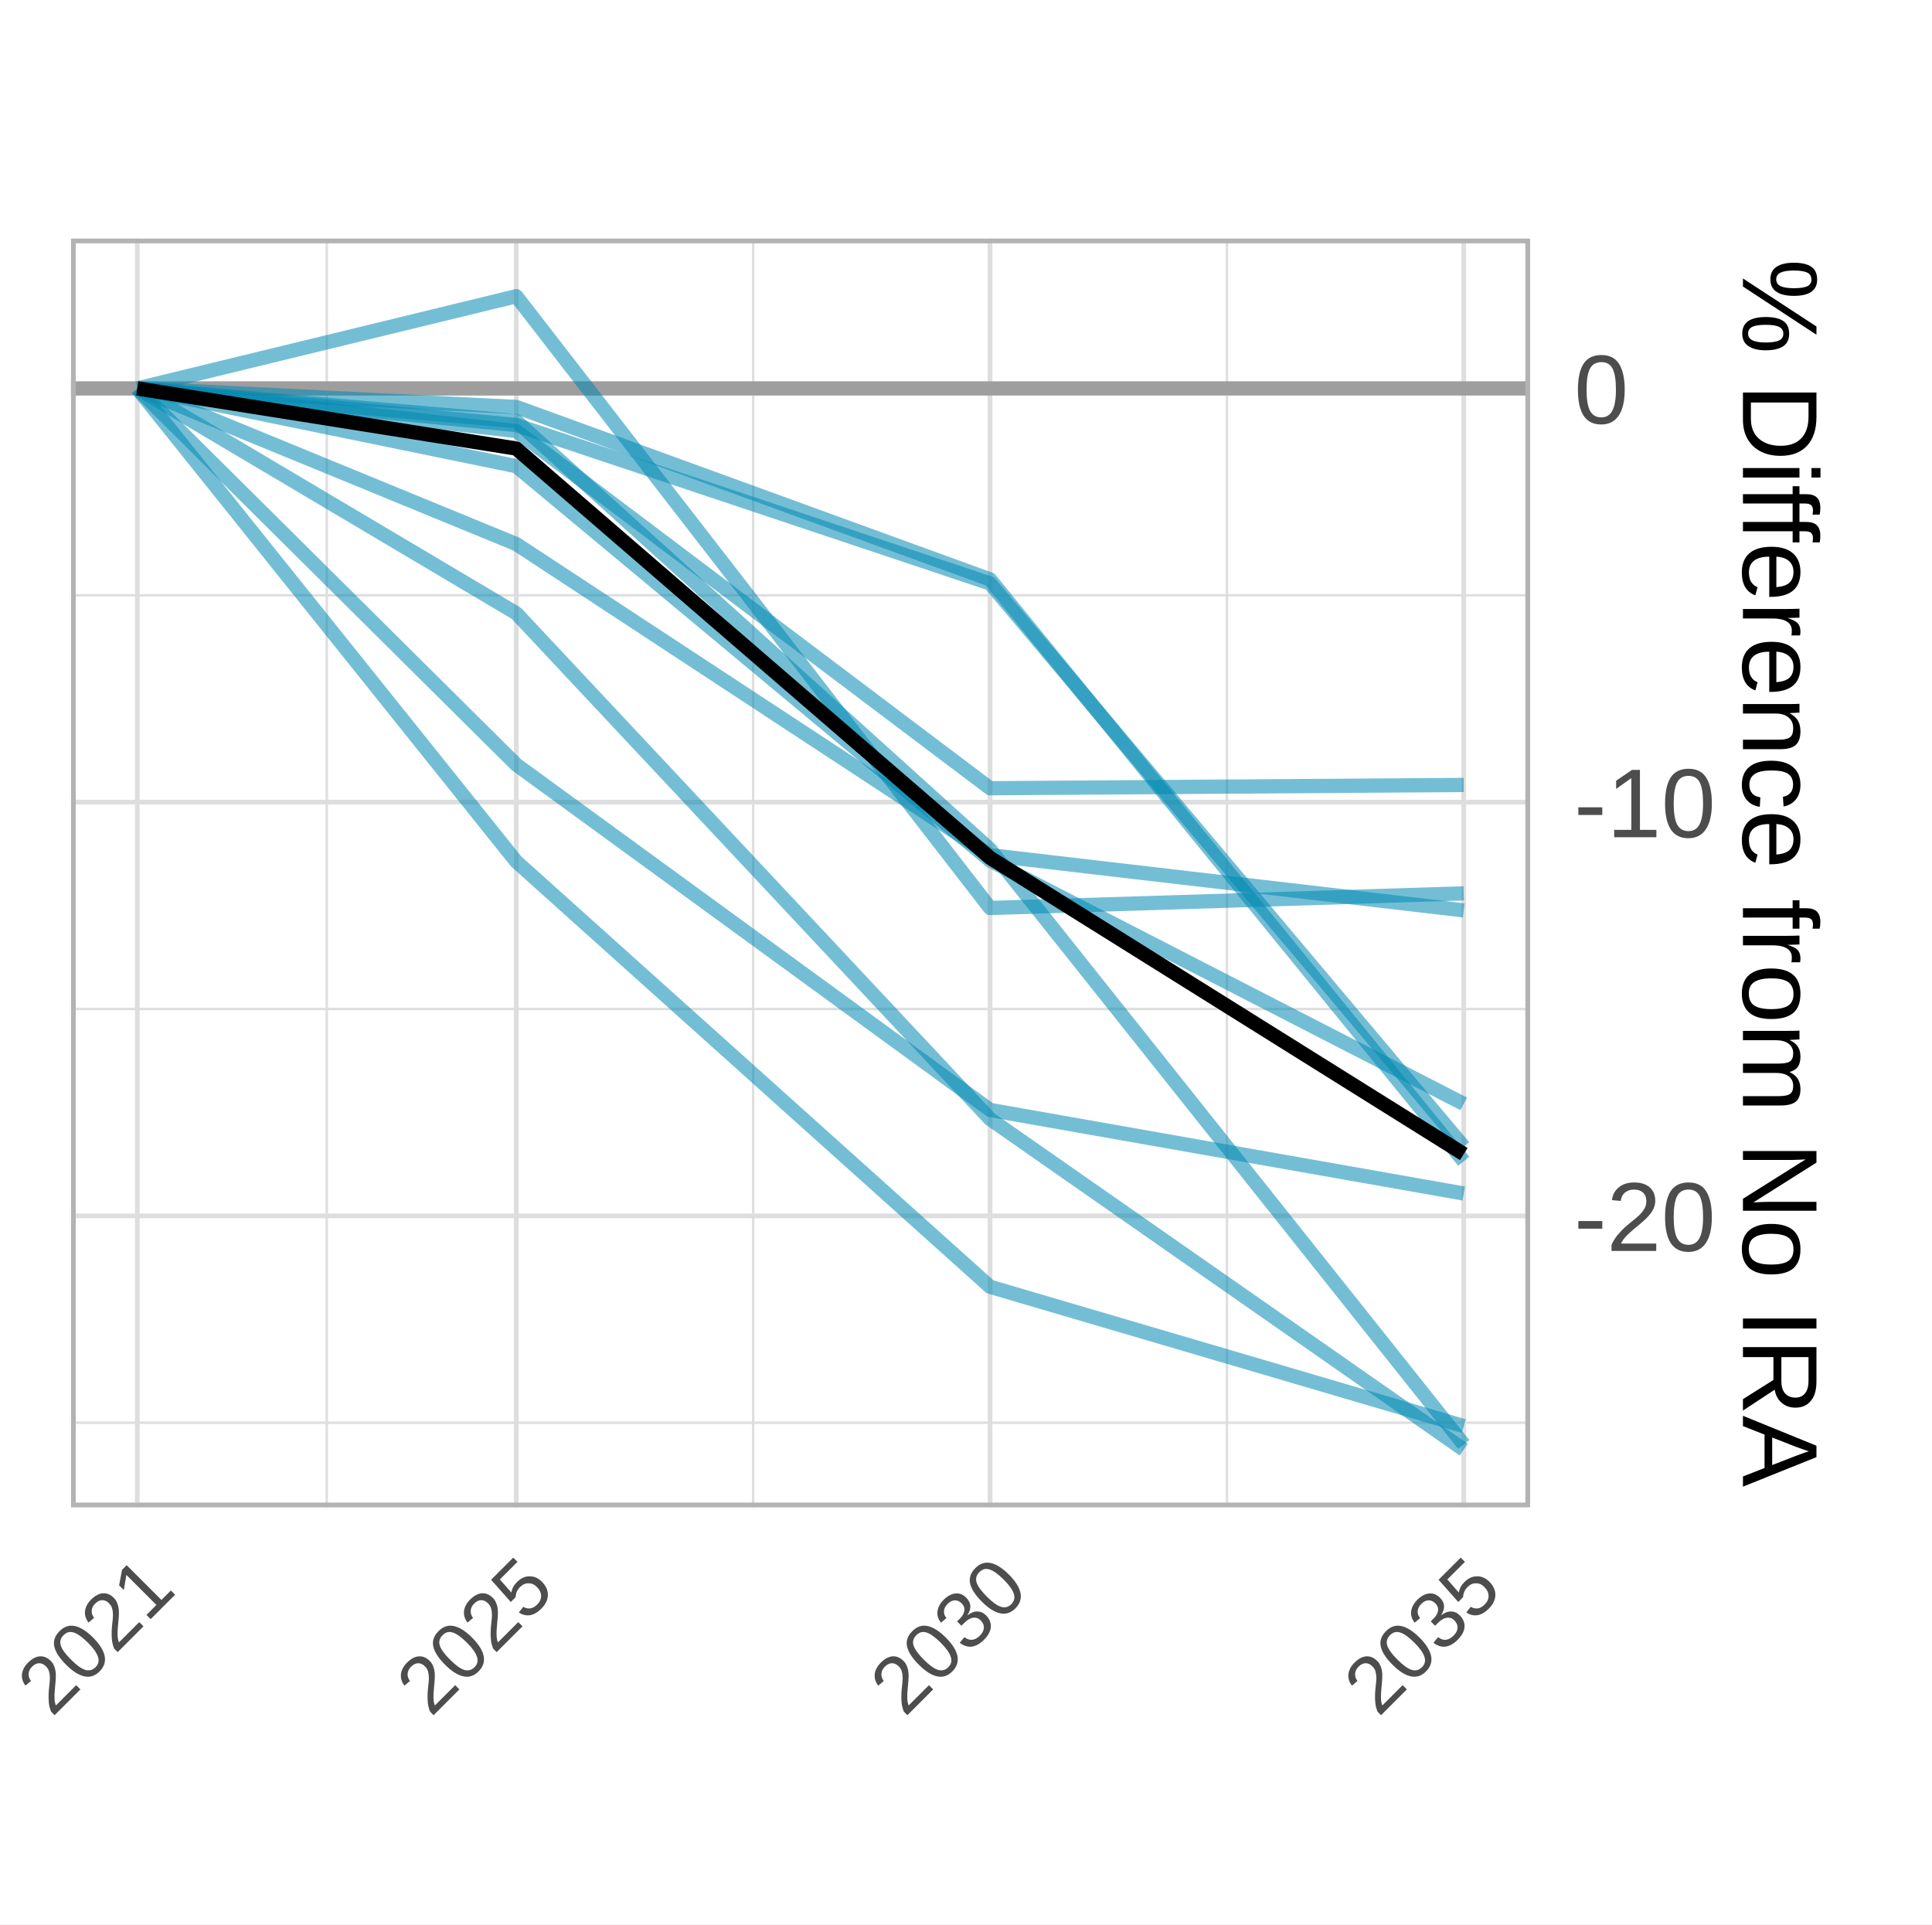
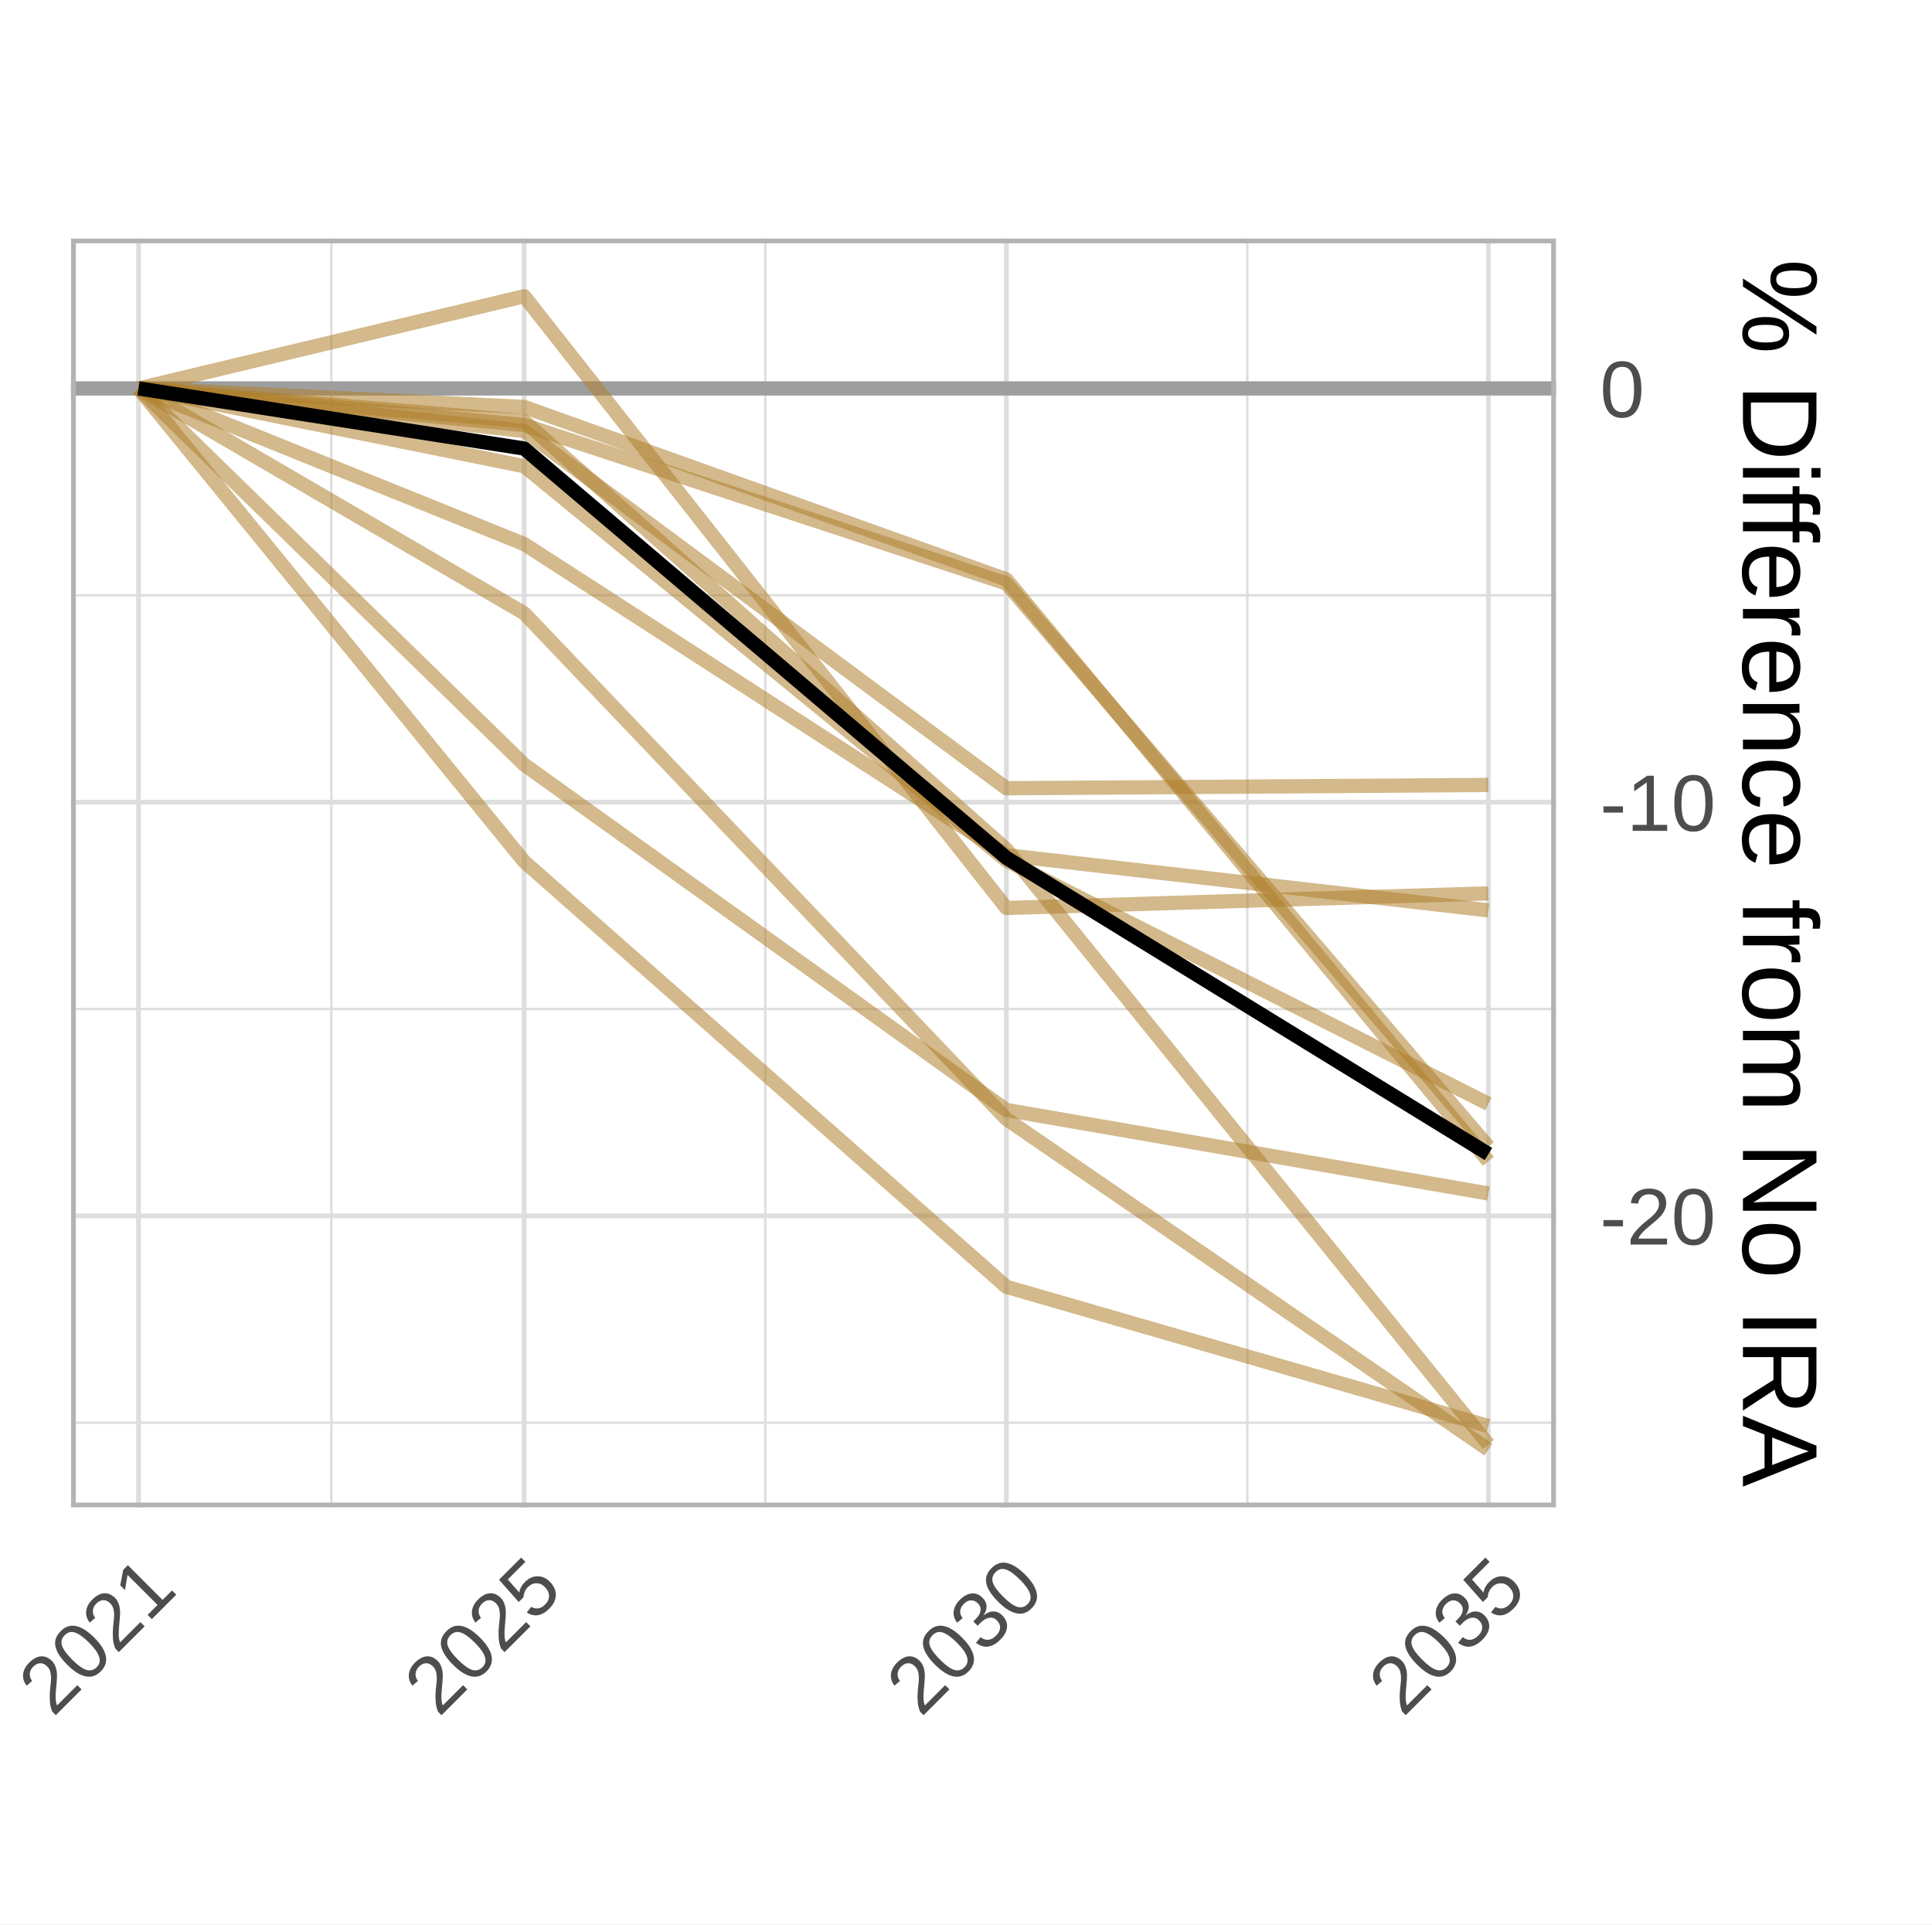
<svg xmlns="http://www.w3.org/2000/svg" class="svglite" width="216.86pt" height="216.00pt" viewBox="0 0 216.86 216.00">
  <defs>
    <style type="text/css">
    .svglite line, .svglite polyline, .svglite polygon, .svglite path, .svglite rect, .svglite circle {
      fill: none;
      stroke: #000000;
      stroke-linecap: round;
      stroke-linejoin: round;
      stroke-miterlimit: 10.00;
    }
    .svglite text {
      white-space: pre;
    }
  </style>
  </defs>
  <rect width="100%" height="100%" style="stroke: none; fill: #FFFFFF;" />
  <defs>
    <clipPath id="cpMC4wMHwyMTYuODZ8MC4wMHwyMTYuMDA=">
      <rect x="0.00" y="0.00" width="216.86" height="216.00" />
    </clipPath>
  </defs>
  <g clip-path="url(#cpMC4wMHwyMTYuODZ8MC4wMHwyMTYuMDA=)">
-     <rect x="0" y="0" width="216.86" height="216.00" style="stroke-width: 1.07; stroke: #FFFFFF; fill: #FFFFFF;" />
+     <rect x="-0" y="0" width="216.86" height="216.00" style="stroke-width: 1.07; stroke: #FFFFFF; fill: #FFFFFF;" />
  </g>
  <defs>
-     <clipPath id="cpNy45N3wxNzEuNzV8MjYuNzh8MTY5LjIw">
-       <rect x="7.97" y="26.78" width="163.78" height="142.42" />
+     <clipPath id="cpNy45N3wxNzQuNjV8MjYuNzh8MTY5LjIw">
+       <rect x="7.97" y="26.78" width="166.68" height="142.42" />
    </clipPath>
  </defs>
-   <g clip-path="url(#cpNy45N3wxNzEuNzV8MjYuNzh8MTY5LjIw)">
-     <rect x="7.97" y="26.78" width="163.78" height="142.42" style="stroke-width: 1.07; stroke: none; fill: #FFFFFF;" />
-     <polyline points="7.97,159.70 171.75,159.70 " style="stroke-width: 0.27; stroke: #DEDEDE; stroke-linecap: butt;" />
-     <polyline points="7.97,113.26 171.75,113.26 " style="stroke-width: 0.27; stroke: #DEDEDE; stroke-linecap: butt;" />
-     <polyline points="7.97,66.82 171.75,66.82 " style="stroke-width: 0.27; stroke: #DEDEDE; stroke-linecap: butt;" />
-     <polyline points="36.68,169.20 36.68,26.78 " style="stroke-width: 0.27; stroke: #DEDEDE; stroke-linecap: butt;" />
-     <polyline points="84.54,169.20 84.54,26.78 " style="stroke-width: 0.27; stroke: #DEDEDE; stroke-linecap: butt;" />
-     <polyline points="137.72,169.20 137.72,26.78 " style="stroke-width: 0.27; stroke: #DEDEDE; stroke-linecap: butt;" />
-     <polyline points="7.97,136.48 171.75,136.48 " style="stroke-width: 0.53; stroke: #DEDEDE; stroke-linecap: butt;" />
-     <polyline points="7.97,90.04 171.75,90.04 " style="stroke-width: 0.53; stroke: #DEDEDE; stroke-linecap: butt;" />
-     <polyline points="7.97,43.60 171.75,43.60 " style="stroke-width: 0.53; stroke: #DEDEDE; stroke-linecap: butt;" />
-     <polyline points="15.41,169.20 15.41,26.78 " style="stroke-width: 0.53; stroke: #DEDEDE; stroke-linecap: butt;" />
-     <polyline points="57.95,169.20 57.95,26.78 " style="stroke-width: 0.53; stroke: #DEDEDE; stroke-linecap: butt;" />
-     <polyline points="111.13,169.20 111.13,26.78 " style="stroke-width: 0.53; stroke: #DEDEDE; stroke-linecap: butt;" />
-     <polyline points="164.30,169.20 164.30,26.78 " style="stroke-width: 0.53; stroke: #DEDEDE; stroke-linecap: butt;" />
-     <line x1="7.97" y1="43.60" x2="171.75" y2="43.60" style="stroke-width: 1.60; stroke: #9E9E9E; stroke-linecap: butt;" />
-     <polyline points="15.41,43.60 57.95,85.83 111.13,124.59 164.30,133.97 " style="stroke-width: 1.60; stroke: #0388B3; stroke-opacity: 0.55; stroke-linecap: butt;" />
-     <polyline points="15.41,43.60 57.95,68.84 111.13,125.61 164.30,162.72 " style="stroke-width: 1.60; stroke: #0388B3; stroke-opacity: 0.55; stroke-linecap: butt;" />
-     <polyline points="15.41,43.60 57.95,96.71 111.13,144.44 164.30,160.08 " style="stroke-width: 1.60; stroke: #0388B3; stroke-opacity: 0.55; stroke-linecap: butt;" />
-     <polyline points="15.41,43.60 57.95,61.07 111.13,95.99 164.30,102.19 " style="stroke-width: 1.60; stroke: #0388B3; stroke-opacity: 0.55; stroke-linecap: butt;" />
-     <polyline points="15.41,43.60 57.95,45.68 111.13,65.04 164.30,130.35 " style="stroke-width: 1.60; stroke: #0388B3; stroke-opacity: 0.55; stroke-linecap: butt;" />
-     <polyline points="15.41,43.60 57.95,33.25 111.13,101.92 164.30,100.28 " style="stroke-width: 1.60; stroke: #0388B3; stroke-opacity: 0.55; stroke-linecap: butt;" />
-     <polyline points="15.41,43.60 57.95,52.33 111.13,96.59 164.30,123.91 " style="stroke-width: 1.60; stroke: #0388B3; stroke-opacity: 0.55; stroke-linecap: butt;" />
-     <polyline points="15.41,43.60 57.95,47.71 111.13,65.49 164.30,128.72 " style="stroke-width: 1.60; stroke: #0388B3; stroke-opacity: 0.55; stroke-linecap: butt;" />
-     <polyline points="15.41,43.60 57.95,47.27 111.13,95.34 164.30,162.14 " style="stroke-width: 1.60; stroke: #0388B3; stroke-opacity: 0.55; stroke-linecap: butt;" />
-     <polyline points="15.41,43.60 57.95,48.38 111.13,88.48 164.30,88.11 " style="stroke-width: 1.60; stroke: #0388B3; stroke-opacity: 0.55; stroke-linecap: butt;" />
-     <polyline points="15.41,43.60 57.95,50.35 111.13,96.29 164.30,129.54 " style="stroke-width: 1.60; stroke-linecap: butt;" />
-     <rect x="7.97" y="26.78" width="163.78" height="142.42" style="stroke-width: 1.07; stroke: #B3B3B3;" />
+   <g clip-path="url(#cpNy45N3wxNzQuNjV8MjYuNzh8MTY5LjIw)">
+     <rect x="7.97" y="26.78" width="166.68" height="142.42" style="stroke-width: 1.07; stroke: none; fill: #FFFFFF;" />
+     <polyline points="7.97,159.70 174.65,159.70 " style="stroke-width: 0.27; stroke: #DEDEDE; stroke-linecap: butt;" />
+     <polyline points="7.97,113.26 174.65,113.26 " style="stroke-width: 0.27; stroke: #DEDEDE; stroke-linecap: butt;" />
+     <polyline points="7.97,66.82 174.65,66.82 " style="stroke-width: 0.27; stroke: #DEDEDE; stroke-linecap: butt;" />
+     <polyline points="37.19,169.20 37.19,26.78 " style="stroke-width: 0.27; stroke: #DEDEDE; stroke-linecap: butt;" />
+     <polyline points="85.90,169.20 85.90,26.78 " style="stroke-width: 0.27; stroke: #DEDEDE; stroke-linecap: butt;" />
+     <polyline points="140.01,169.20 140.01,26.78 " style="stroke-width: 0.27; stroke: #DEDEDE; stroke-linecap: butt;" />
+     <polyline points="7.97,136.48 174.65,136.48 " style="stroke-width: 0.53; stroke: #DEDEDE; stroke-linecap: butt;" />
+     <polyline points="7.97,90.04 174.65,90.04 " style="stroke-width: 0.53; stroke: #DEDEDE; stroke-linecap: butt;" />
+     <polyline points="7.97,43.60 174.65,43.60 " style="stroke-width: 0.53; stroke: #DEDEDE; stroke-linecap: butt;" />
+     <polyline points="15.55,169.20 15.55,26.78 " style="stroke-width: 0.53; stroke: #DEDEDE; stroke-linecap: butt;" />
+     <polyline points="58.84,169.20 58.84,26.78 " style="stroke-width: 0.53; stroke: #DEDEDE; stroke-linecap: butt;" />
+     <polyline points="112.96,169.20 112.96,26.78 " style="stroke-width: 0.53; stroke: #DEDEDE; stroke-linecap: butt;" />
+     <polyline points="167.07,169.20 167.07,26.78 " style="stroke-width: 0.53; stroke: #DEDEDE; stroke-linecap: butt;" />
+     <line x1="7.97" y1="43.60" x2="174.65" y2="43.60" style="stroke-width: 1.60; stroke: #9E9E9E; stroke-linecap: butt;" />
+     <polyline points="15.55,43.60 58.84,85.83 112.96,124.59 167.07,133.97 " style="stroke-width: 1.60; stroke: #AE7F2C; stroke-opacity: 0.55; stroke-linecap: butt;" />
+     <polyline points="15.55,43.60 58.84,68.84 112.96,125.61 167.07,162.72 " style="stroke-width: 1.60; stroke: #AE7F2C; stroke-opacity: 0.55; stroke-linecap: butt;" />
+     <polyline points="15.55,43.60 58.84,96.71 112.96,144.44 167.07,160.08 " style="stroke-width: 1.60; stroke: #AE7F2C; stroke-opacity: 0.55; stroke-linecap: butt;" />
+     <polyline points="15.55,43.60 58.84,61.07 112.96,95.99 167.07,102.19 " style="stroke-width: 1.60; stroke: #AE7F2C; stroke-opacity: 0.55; stroke-linecap: butt;" />
+     <polyline points="15.55,43.60 58.84,45.68 112.96,65.04 167.07,130.35 " style="stroke-width: 1.60; stroke: #AE7F2C; stroke-opacity: 0.55; stroke-linecap: butt;" />
+     <polyline points="15.55,43.60 58.84,33.25 112.96,101.92 167.07,100.28 " style="stroke-width: 1.60; stroke: #AE7F2C; stroke-opacity: 0.55; stroke-linecap: butt;" />
+     <polyline points="15.55,43.60 58.84,52.33 112.96,96.59 167.07,123.91 " style="stroke-width: 1.60; stroke: #AE7F2C; stroke-opacity: 0.55; stroke-linecap: butt;" />
+     <polyline points="15.55,43.60 58.84,47.71 112.96,65.49 167.07,128.72 " style="stroke-width: 1.60; stroke: #AE7F2C; stroke-opacity: 0.55; stroke-linecap: butt;" />
+     <polyline points="15.55,43.60 58.84,47.27 112.96,95.34 167.07,162.14 " style="stroke-width: 1.60; stroke: #AE7F2C; stroke-opacity: 0.55; stroke-linecap: butt;" />
+     <polyline points="15.55,43.60 58.84,48.38 112.96,88.48 167.07,88.11 " style="stroke-width: 1.60; stroke: #AE7F2C; stroke-opacity: 0.55; stroke-linecap: butt;" />
+     <polyline points="15.55,43.60 58.84,50.35 112.96,96.29 167.07,129.54 " style="stroke-width: 1.60; stroke-linecap: butt;" />
+     <rect x="7.97" y="26.78" width="166.68" height="142.42" style="stroke-width: 1.07; stroke: #B3B3B3;" />
  </g>
  <g clip-path="url(#cpMC4wMHwyMTYuODZ8MC4wMHwyMTYuMDA=)">
-     <text x="176.68" y="140.42" style="font-size: 11.00px;fill: #4D4D4D; font-family: &quot;Arial&quot;;" textLength="15.90px" lengthAdjust="spacingAndGlyphs">-20</text>
-     <text x="176.68" y="93.98" style="font-size: 11.00px;fill: #4D4D4D; font-family: &quot;Arial&quot;;" textLength="15.90px" lengthAdjust="spacingAndGlyphs">-10</text>
-     <text x="176.68" y="47.54" style="font-size: 11.00px;fill: #4D4D4D; font-family: &quot;Arial&quot;;" textLength="6.12px" lengthAdjust="spacingAndGlyphs">0</text>
-     <text transform="translate(19.97,178.69) rotate(-45)" text-anchor="end" style="font-size: 9.00px;fill: #4D4D4D; font-family: &quot;Arial&quot;;" textLength="20.02px" lengthAdjust="spacingAndGlyphs">2021</text>
-     <text transform="translate(62.51,178.69) rotate(-45)" text-anchor="end" style="font-size: 9.00px;fill: #4D4D4D; font-family: &quot;Arial&quot;;" textLength="20.02px" lengthAdjust="spacingAndGlyphs">2025</text>
-     <text transform="translate(115.69,178.69) rotate(-45)" text-anchor="end" style="font-size: 9.00px;fill: #4D4D4D; font-family: &quot;Arial&quot;;" textLength="20.02px" lengthAdjust="spacingAndGlyphs">2030</text>
-     <text transform="translate(168.86,178.69) rotate(-45)" text-anchor="end" style="font-size: 9.00px;fill: #4D4D4D; font-family: &quot;Arial&quot;;" textLength="20.02px" lengthAdjust="spacingAndGlyphs">2035</text>
+     <text x="179.58" y="139.70" style="font-size: 9.00px;fill: #4D4D4D; font-family: &quot;Arial&quot;;" textLength="13.00px" lengthAdjust="spacingAndGlyphs">-20</text>
+     <text x="179.58" y="93.26" style="font-size: 9.00px;fill: #4D4D4D; font-family: &quot;Arial&quot;;" textLength="13.00px" lengthAdjust="spacingAndGlyphs">-10</text>
+     <text x="179.58" y="46.82" style="font-size: 9.00px;fill: #4D4D4D; font-family: &quot;Arial&quot;;" textLength="5.00px" lengthAdjust="spacingAndGlyphs">0</text>
+     <text transform="translate(20.10,178.69) rotate(-45)" text-anchor="end" style="font-size: 9.00px;fill: #4D4D4D; font-family: &quot;Arial&quot;;" textLength="20.02px" lengthAdjust="spacingAndGlyphs">2021</text>
+     <text transform="translate(63.40,178.69) rotate(-45)" text-anchor="end" style="font-size: 9.00px;fill: #4D4D4D; font-family: &quot;Arial&quot;;" textLength="20.02px" lengthAdjust="spacingAndGlyphs">2025</text>
+     <text transform="translate(117.51,178.69) rotate(-45)" text-anchor="end" style="font-size: 9.00px;fill: #4D4D4D; font-family: &quot;Arial&quot;;" textLength="20.02px" lengthAdjust="spacingAndGlyphs">2030</text>
+     <text transform="translate(171.63,178.69) rotate(-45)" text-anchor="end" style="font-size: 9.00px;fill: #4D4D4D; font-family: &quot;Arial&quot;;" textLength="20.02px" lengthAdjust="spacingAndGlyphs">2035</text>
    <text transform="translate(195.64,29.07) rotate(90)" style="font-size: 12.00px; font-family: &quot;Arial&quot;;" textLength="137.84px" lengthAdjust="spacingAndGlyphs">% Difference from No IRA</text>
  </g>
</svg>
